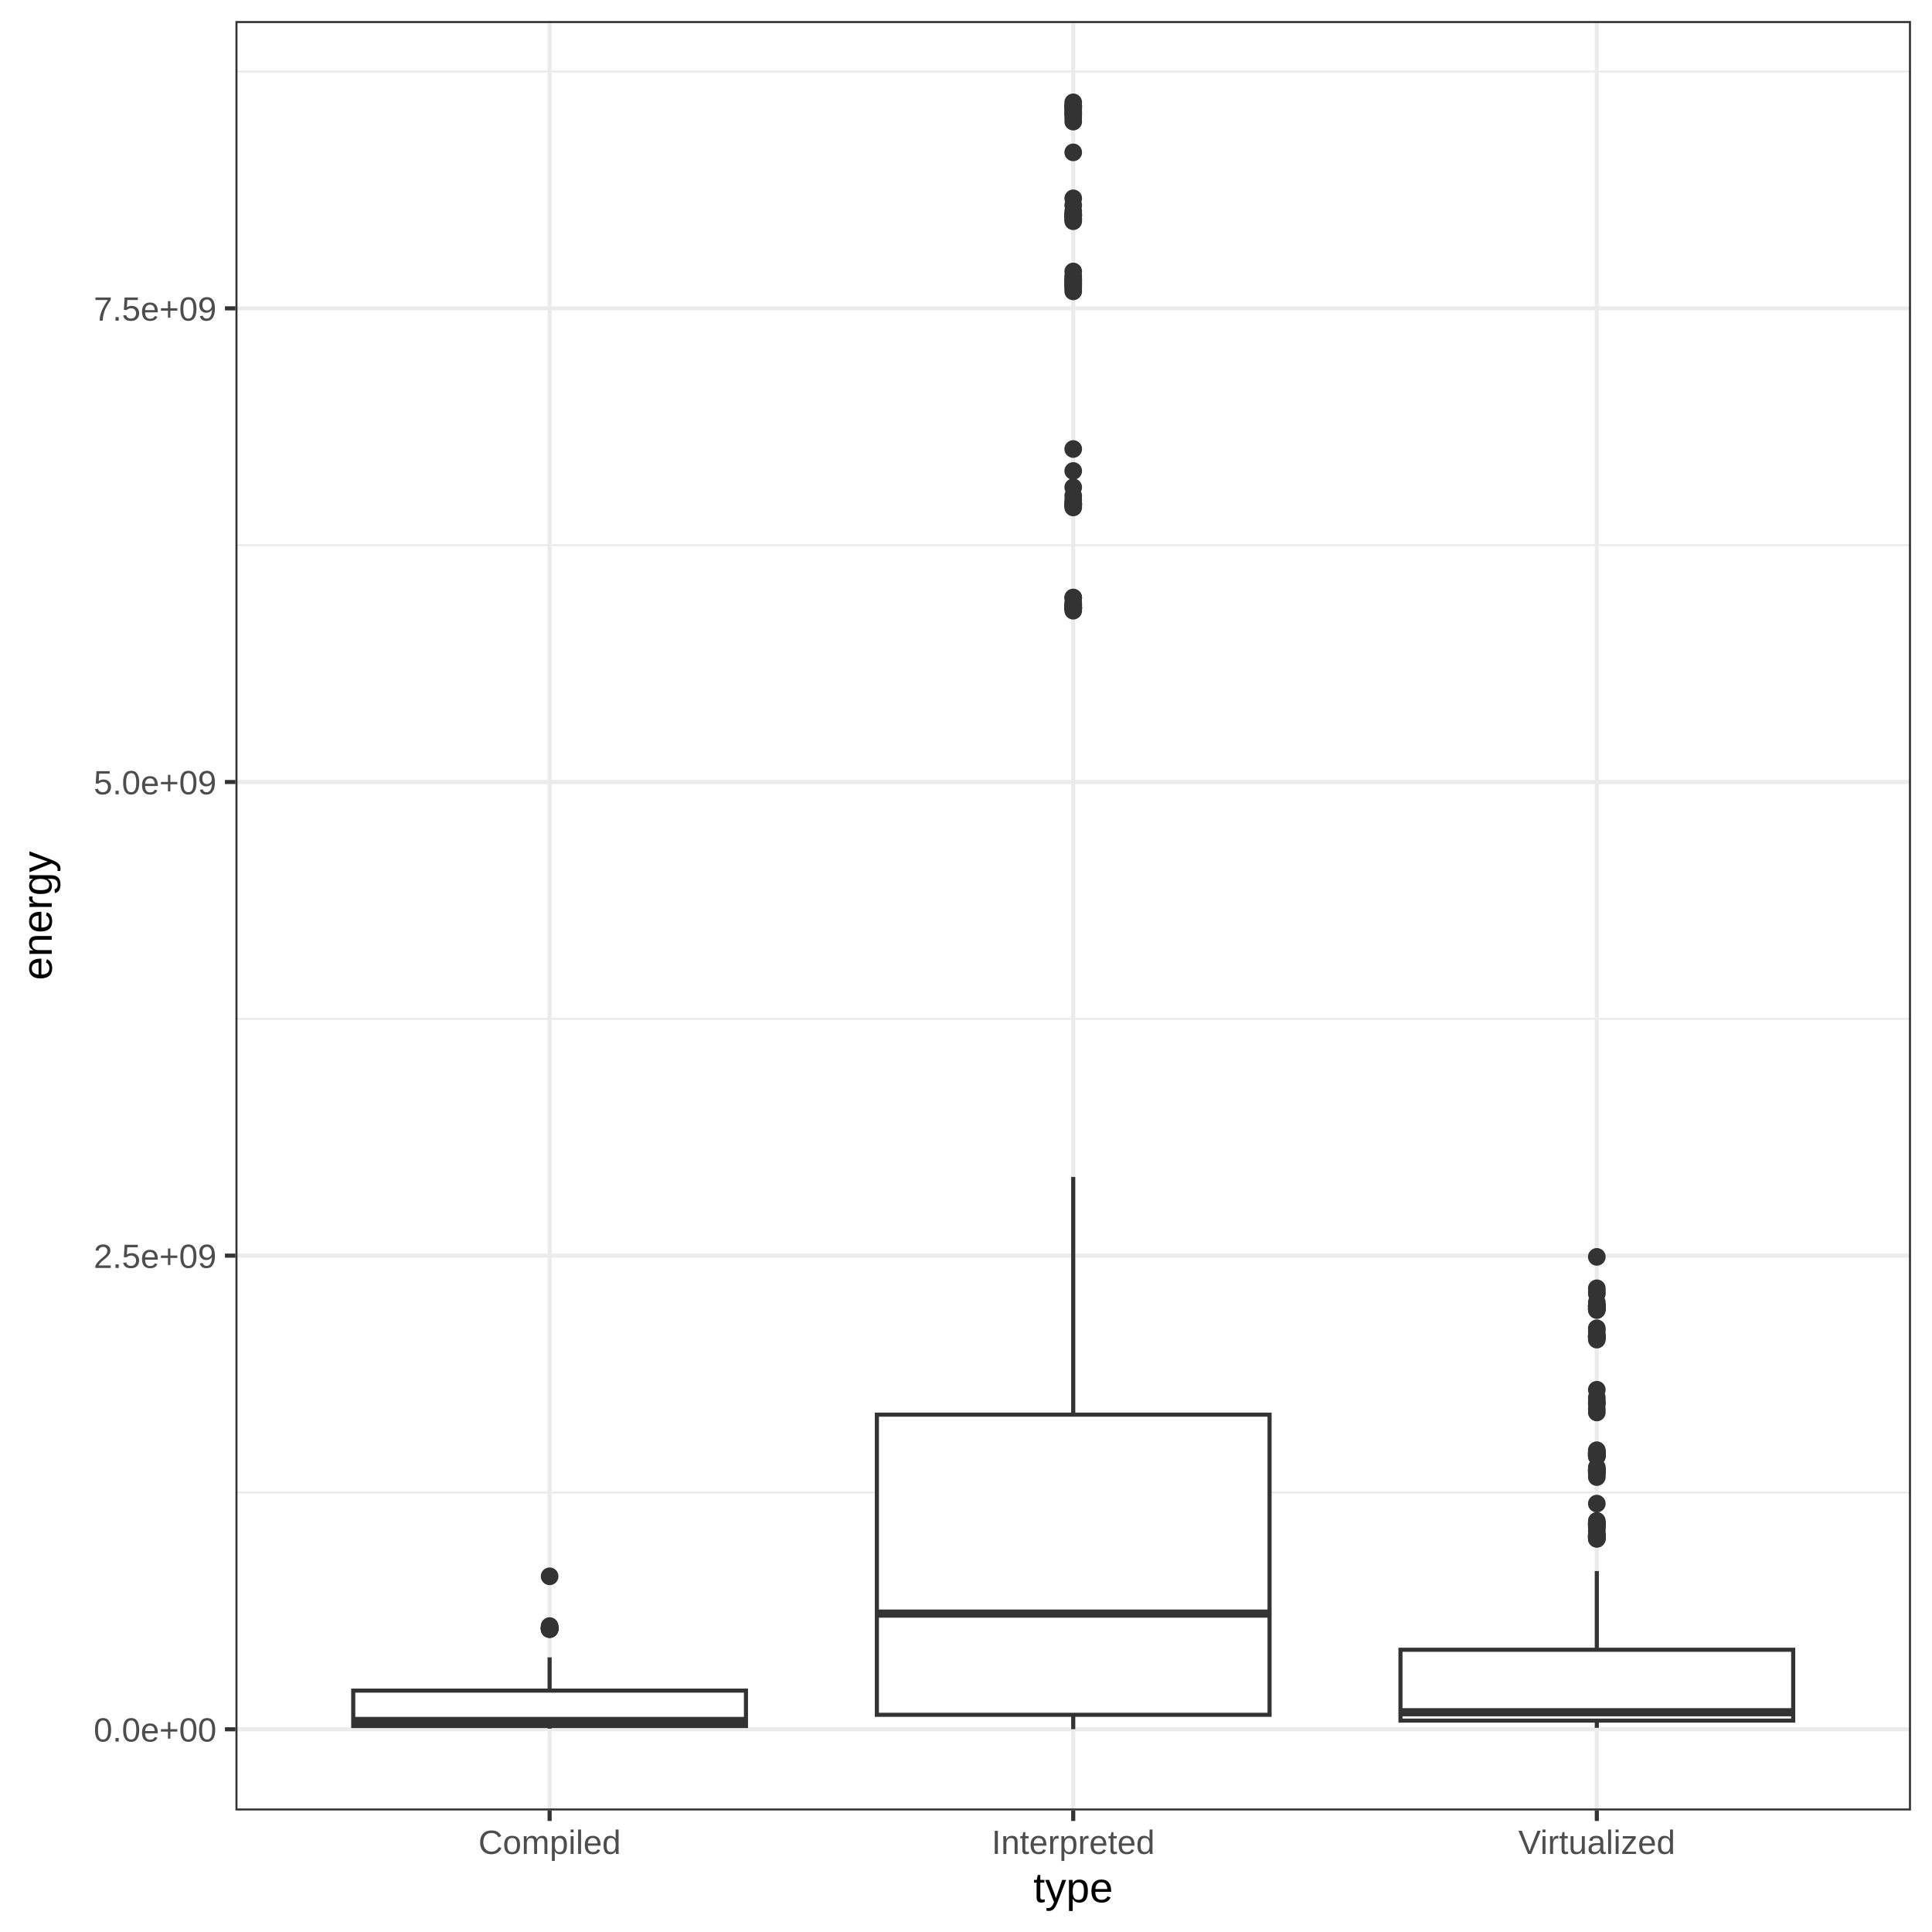
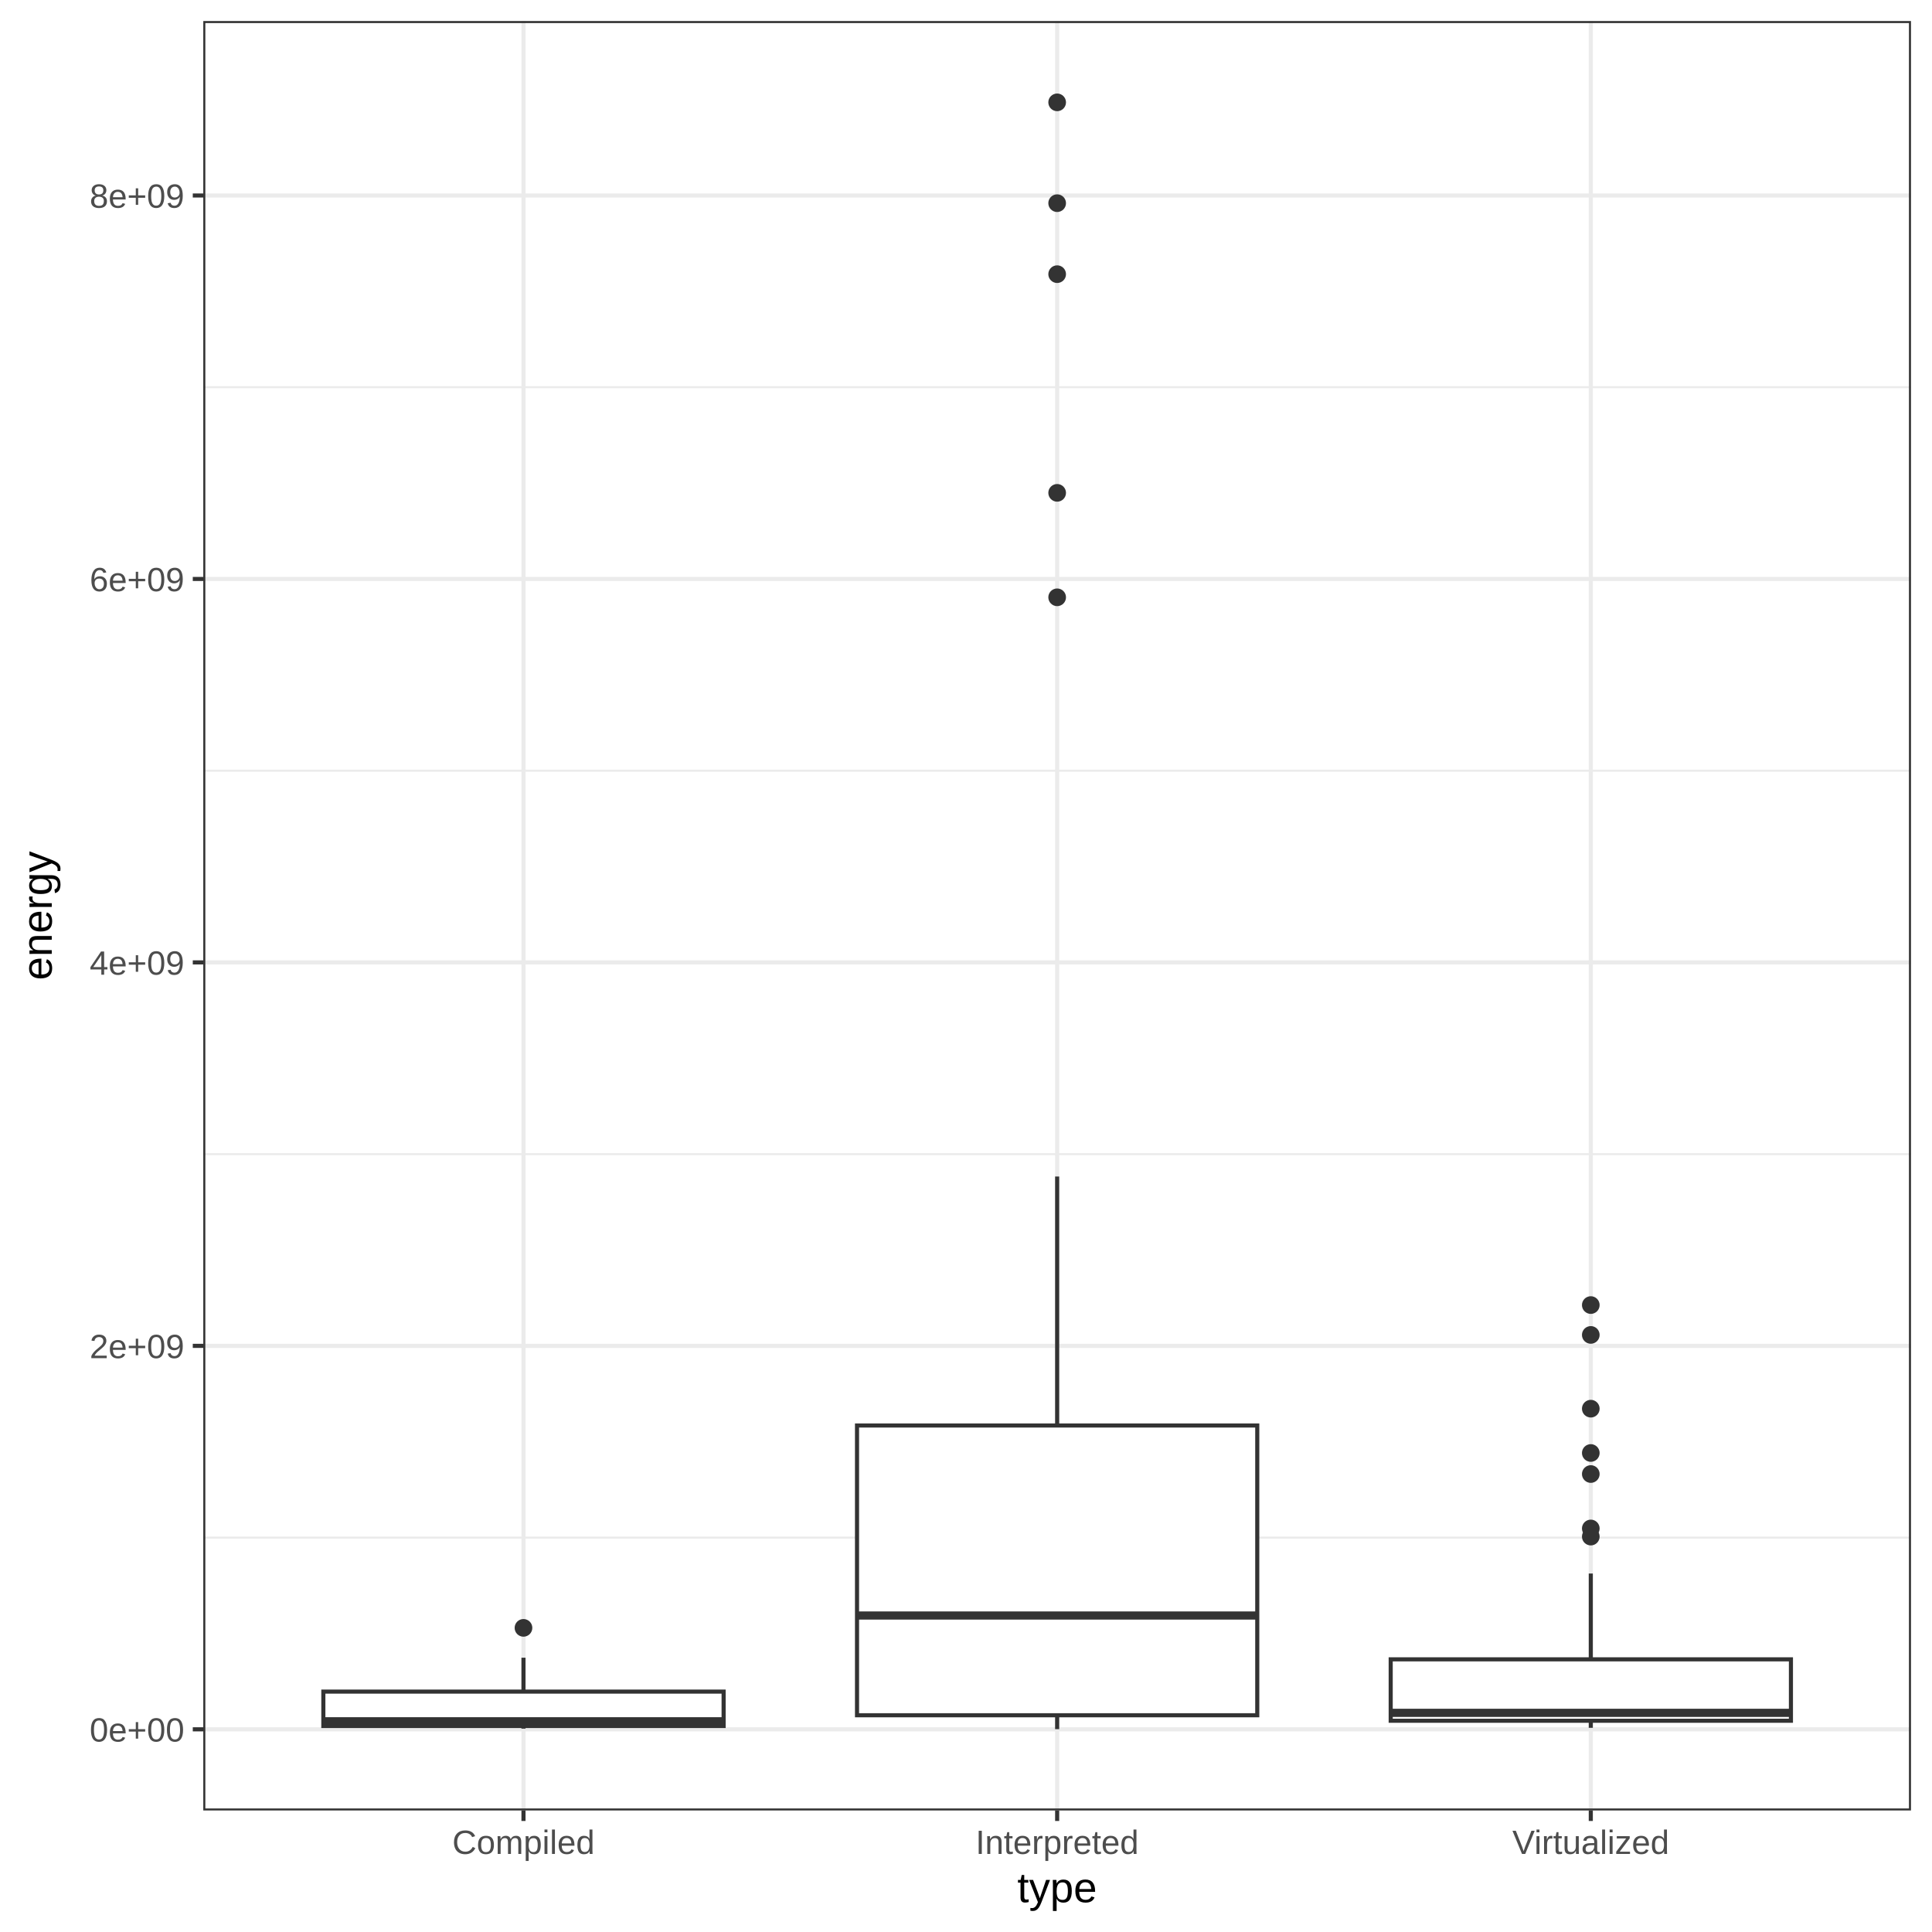
<svg xmlns="http://www.w3.org/2000/svg" class="svglite" width="504.00pt" height="504.00pt" viewBox="0 0 504.00 504.00">
  <defs>
    <style type="text/css">
    .svglite line, .svglite polyline, .svglite polygon, .svglite path, .svglite rect, .svglite circle {
      fill: none;
      stroke: #000000;
      stroke-linecap: round;
      stroke-linejoin: round;
      stroke-miterlimit: 10.00;
    }
    .svglite text {
      white-space: pre;
    }
  </style>
  </defs>
  <rect width="100%" height="100%" style="stroke: none; fill: #FFFFFF;" />
  <defs>
    <clipPath id="cpMC4wMHw1MDQuMDB8MC4wMHw1MDQuMDA=">
      <rect x="0.00" y="0.00" width="504.00" height="504.00" />
    </clipPath>
  </defs>
  <g clip-path="url(#cpMC4wMHw1MDQuMDB8MC4wMHw1MDQuMDA=)">
    <rect x="0.00" y="0.00" width="504.00" height="504.00" style="stroke-width: 1.07; stroke: #FFFFFF; fill: #FFFFFF;" />
  </g>
  <defs>
-     <clipPath id="cpNjEuNDJ8NDk4LjUyfDUuNDh8NDcyLjI5">
-       <rect x="61.42" y="5.48" width="437.10" height="466.82" />
+     <clipPath id="cpNTMuMDN8NDk4LjUyfDUuNDh8NDcyLjI5">
+       <rect x="53.03" y="5.48" width="445.49" height="466.82" />
    </clipPath>
  </defs>
-   <g clip-path="url(#cpNjEuNDJ8NDk4LjUyfDUuNDh8NDcyLjI5)">
-     <rect x="61.42" y="5.48" width="437.10" height="466.82" style="stroke-width: 1.07; stroke: none; fill: #FFFFFF;" />
-     <polyline points="61.42,389.34 498.52,389.34 " style="stroke-width: 0.53; stroke: #EBEBEB; stroke-linecap: butt;" />
-     <polyline points="61.42,265.78 498.52,265.78 " style="stroke-width: 0.53; stroke: #EBEBEB; stroke-linecap: butt;" />
-     <polyline points="61.42,142.22 498.52,142.22 " style="stroke-width: 0.53; stroke: #EBEBEB; stroke-linecap: butt;" />
-     <polyline points="61.42,18.66 498.52,18.66 " style="stroke-width: 0.53; stroke: #EBEBEB; stroke-linecap: butt;" />
-     <polyline points="61.42,451.12 498.52,451.12 " style="stroke-width: 1.07; stroke: #EBEBEB; stroke-linecap: butt;" />
-     <polyline points="61.42,327.56 498.52,327.56 " style="stroke-width: 1.07; stroke: #EBEBEB; stroke-linecap: butt;" />
-     <polyline points="61.42,204.00 498.52,204.00 " style="stroke-width: 1.07; stroke: #EBEBEB; stroke-linecap: butt;" />
-     <polyline points="61.42,80.44 498.52,80.44 " style="stroke-width: 1.07; stroke: #EBEBEB; stroke-linecap: butt;" />
-     <polyline points="143.38,472.29 143.38,5.48 " style="stroke-width: 1.07; stroke: #EBEBEB; stroke-linecap: butt;" />
-     <polyline points="279.97,472.29 279.97,5.48 " style="stroke-width: 1.07; stroke: #EBEBEB; stroke-linecap: butt;" />
-     <polyline points="416.56,472.29 416.56,5.48 " style="stroke-width: 1.07; stroke: #EBEBEB; stroke-linecap: butt;" />
-     <circle cx="143.38" cy="411.21" r="1.95" style="stroke-width: 0.71; stroke: #333333; fill: #333333;" />
-     <circle cx="143.38" cy="424.52" r="1.95" style="stroke-width: 0.71; stroke: #333333; fill: #333333;" />
-     <circle cx="143.38" cy="424.97" r="1.95" style="stroke-width: 0.71; stroke: #333333; fill: #333333;" />
-     <circle cx="143.38" cy="424.64" r="1.95" style="stroke-width: 0.71; stroke: #333333; fill: #333333;" />
-     <circle cx="143.38" cy="424.19" r="1.95" style="stroke-width: 0.71; stroke: #333333; fill: #333333;" />
-     <circle cx="143.38" cy="424.61" r="1.95" style="stroke-width: 0.71; stroke: #333333; fill: #333333;" />
-     <circle cx="143.38" cy="424.65" r="1.95" style="stroke-width: 0.71; stroke: #333333; fill: #333333;" />
-     <circle cx="143.38" cy="424.98" r="1.95" style="stroke-width: 0.71; stroke: #333333; fill: #333333;" />
-     <circle cx="143.38" cy="424.97" r="1.95" style="stroke-width: 0.71; stroke: #333333; fill: #333333;" />
-     <circle cx="143.38" cy="424.88" r="1.95" style="stroke-width: 0.71; stroke: #333333; fill: #333333;" />
-     <circle cx="143.38" cy="424.94" r="1.95" style="stroke-width: 0.71; stroke: #333333; fill: #333333;" />
-     <line x1="143.38" y1="441.03" x2="143.38" y2="432.35" style="stroke-width: 1.07; stroke: #333333; stroke-linecap: butt;" />
-     <line x1="143.38" y1="450.26" x2="143.38" y2="450.95" style="stroke-width: 1.07; stroke: #333333; stroke-linecap: butt;" />
-     <polygon points="92.15,441.03 92.15,450.26 194.60,450.26 194.60,441.03 92.15,441.03 " style="stroke-width: 1.07; stroke: #333333; stroke-linecap: butt; stroke-linejoin: miter; fill: #FFFFFF;" />
-     <line x1="92.15" y1="448.95" x2="194.60" y2="448.95" style="stroke-width: 2.13; stroke: #333333; stroke-linecap: butt; stroke-linejoin: miter;" />
-     <circle cx="279.97" cy="55.09" r="1.95" style="stroke-width: 0.71; stroke: #333333; fill: #333333;" />
-     <circle cx="279.97" cy="39.75" r="1.95" style="stroke-width: 0.71; stroke: #333333; fill: #333333;" />
-     <circle cx="279.97" cy="56.19" r="1.95" style="stroke-width: 0.71; stroke: #333333; fill: #333333;" />
-     <circle cx="279.97" cy="55.89" r="1.95" style="stroke-width: 0.71; stroke: #333333; fill: #333333;" />
-     <circle cx="279.97" cy="51.74" r="1.95" style="stroke-width: 0.71; stroke: #333333; fill: #333333;" />
-     <circle cx="279.97" cy="53.53" r="1.95" style="stroke-width: 0.71; stroke: #333333; fill: #333333;" />
-     <circle cx="279.97" cy="56.36" r="1.95" style="stroke-width: 0.71; stroke: #333333; fill: #333333;" />
-     <circle cx="279.97" cy="57.71" r="1.95" style="stroke-width: 0.71; stroke: #333333; fill: #333333;" />
-     <circle cx="279.97" cy="57.13" r="1.95" style="stroke-width: 0.71; stroke: #333333; fill: #333333;" />
-     <circle cx="279.97" cy="57.17" r="1.95" style="stroke-width: 0.71; stroke: #333333; fill: #333333;" />
-     <circle cx="279.97" cy="55.94" r="1.95" style="stroke-width: 0.71; stroke: #333333; fill: #333333;" />
-     <circle cx="279.97" cy="158.61" r="1.95" style="stroke-width: 0.71; stroke: #333333; fill: #333333;" />
-     <circle cx="279.97" cy="159.31" r="1.95" style="stroke-width: 0.71; stroke: #333333; fill: #333333;" />
-     <circle cx="279.97" cy="155.99" r="1.95" style="stroke-width: 0.71; stroke: #333333; fill: #333333;" />
-     <circle cx="279.97" cy="157.28" r="1.95" style="stroke-width: 0.71; stroke: #333333; fill: #333333;" />
-     <circle cx="279.97" cy="155.87" r="1.95" style="stroke-width: 0.71; stroke: #333333; fill: #333333;" />
-     <circle cx="279.97" cy="158.54" r="1.95" style="stroke-width: 0.71; stroke: #333333; fill: #333333;" />
-     <circle cx="279.97" cy="157.90" r="1.95" style="stroke-width: 0.71; stroke: #333333; fill: #333333;" />
-     <circle cx="279.97" cy="158.46" r="1.95" style="stroke-width: 0.71; stroke: #333333; fill: #333333;" />
-     <circle cx="279.97" cy="157.67" r="1.95" style="stroke-width: 0.71; stroke: #333333; fill: #333333;" />
-     <circle cx="279.97" cy="158.53" r="1.95" style="stroke-width: 0.71; stroke: #333333; fill: #333333;" />
-     <circle cx="279.97" cy="158.79" r="1.95" style="stroke-width: 0.71; stroke: #333333; fill: #333333;" />
-     <circle cx="279.97" cy="28.53" r="1.95" style="stroke-width: 0.71; stroke: #333333; fill: #333333;" />
-     <circle cx="279.97" cy="27.84" r="1.95" style="stroke-width: 0.71; stroke: #333333; fill: #333333;" />
-     <circle cx="279.97" cy="27.75" r="1.95" style="stroke-width: 0.71; stroke: #333333; fill: #333333;" />
-     <circle cx="279.97" cy="27.51" r="1.95" style="stroke-width: 0.71; stroke: #333333; fill: #333333;" />
-     <circle cx="279.97" cy="28.23" r="1.95" style="stroke-width: 0.71; stroke: #333333; fill: #333333;" />
-     <circle cx="279.97" cy="29.90" r="1.95" style="stroke-width: 0.71; stroke: #333333; fill: #333333;" />
-     <circle cx="279.97" cy="31.72" r="1.95" style="stroke-width: 0.71; stroke: #333333; fill: #333333;" />
-     <circle cx="279.97" cy="26.70" r="1.95" style="stroke-width: 0.71; stroke: #333333; fill: #333333;" />
-     <circle cx="279.97" cy="29.18" r="1.95" style="stroke-width: 0.71; stroke: #333333; fill: #333333;" />
-     <circle cx="279.97" cy="30.71" r="1.95" style="stroke-width: 0.71; stroke: #333333; fill: #333333;" />
-     <circle cx="279.97" cy="29.60" r="1.95" style="stroke-width: 0.71; stroke: #333333; fill: #333333;" />
-     <circle cx="279.97" cy="132.38" r="1.95" style="stroke-width: 0.71; stroke: #333333; fill: #333333;" />
-     <circle cx="279.97" cy="131.50" r="1.95" style="stroke-width: 0.71; stroke: #333333; fill: #333333;" />
-     <circle cx="279.97" cy="117.13" r="1.95" style="stroke-width: 0.71; stroke: #333333; fill: #333333;" />
-     <circle cx="279.97" cy="131.97" r="1.95" style="stroke-width: 0.71; stroke: #333333; fill: #333333;" />
-     <circle cx="279.97" cy="127.12" r="1.95" style="stroke-width: 0.71; stroke: #333333; fill: #333333;" />
-     <circle cx="279.97" cy="130.46" r="1.95" style="stroke-width: 0.71; stroke: #333333; fill: #333333;" />
-     <circle cx="279.97" cy="131.38" r="1.95" style="stroke-width: 0.71; stroke: #333333; fill: #333333;" />
-     <circle cx="279.97" cy="122.86" r="1.95" style="stroke-width: 0.71; stroke: #333333; fill: #333333;" />
-     <circle cx="279.97" cy="131.39" r="1.95" style="stroke-width: 0.71; stroke: #333333; fill: #333333;" />
-     <circle cx="279.97" cy="129.34" r="1.95" style="stroke-width: 0.71; stroke: #333333; fill: #333333;" />
-     <circle cx="279.97" cy="131.74" r="1.95" style="stroke-width: 0.71; stroke: #333333; fill: #333333;" />
-     <circle cx="279.97" cy="75.15" r="1.95" style="stroke-width: 0.71; stroke: #333333; fill: #333333;" />
-     <circle cx="279.97" cy="73.27" r="1.95" style="stroke-width: 0.71; stroke: #333333; fill: #333333;" />
-     <circle cx="279.97" cy="73.08" r="1.95" style="stroke-width: 0.71; stroke: #333333; fill: #333333;" />
-     <circle cx="279.97" cy="73.70" r="1.95" style="stroke-width: 0.71; stroke: #333333; fill: #333333;" />
-     <circle cx="279.97" cy="76.01" r="1.95" style="stroke-width: 0.71; stroke: #333333; fill: #333333;" />
-     <circle cx="279.97" cy="74.27" r="1.95" style="stroke-width: 0.71; stroke: #333333; fill: #333333;" />
-     <circle cx="279.97" cy="70.82" r="1.95" style="stroke-width: 0.71; stroke: #333333; fill: #333333;" />
-     <circle cx="279.97" cy="72.06" r="1.95" style="stroke-width: 0.71; stroke: #333333; fill: #333333;" />
-     <circle cx="279.97" cy="74.04" r="1.95" style="stroke-width: 0.71; stroke: #333333; fill: #333333;" />
-     <circle cx="279.97" cy="72.68" r="1.95" style="stroke-width: 0.71; stroke: #333333; fill: #333333;" />
-     <circle cx="279.97" cy="74.75" r="1.95" style="stroke-width: 0.71; stroke: #333333; fill: #333333;" />
-     <line x1="279.97" y1="369.04" x2="279.97" y2="307.03" style="stroke-width: 1.07; stroke: #333333; stroke-linecap: butt;" />
-     <line x1="279.97" y1="447.34" x2="279.97" y2="451.08" style="stroke-width: 1.07; stroke: #333333; stroke-linecap: butt;" />
-     <polygon points="228.75,369.04 228.75,447.34 331.19,447.34 331.19,369.04 228.75,369.04 " style="stroke-width: 1.07; stroke: #333333; stroke-linecap: butt; stroke-linejoin: miter; fill: #FFFFFF;" />
-     <line x1="228.75" y1="420.94" x2="331.19" y2="420.94" style="stroke-width: 2.13; stroke: #333333; stroke-linecap: butt; stroke-linejoin: miter;" />
-     <circle cx="416.56" cy="339.73" r="1.95" style="stroke-width: 0.71; stroke: #333333; fill: #333333;" />
-     <circle cx="416.56" cy="340.70" r="1.95" style="stroke-width: 0.71; stroke: #333333; fill: #333333;" />
-     <circle cx="416.56" cy="341.51" r="1.95" style="stroke-width: 0.71; stroke: #333333; fill: #333333;" />
-     <circle cx="416.56" cy="340.53" r="1.95" style="stroke-width: 0.71; stroke: #333333; fill: #333333;" />
-     <circle cx="416.56" cy="341.22" r="1.95" style="stroke-width: 0.71; stroke: #333333; fill: #333333;" />
-     <circle cx="416.56" cy="341.76" r="1.95" style="stroke-width: 0.71; stroke: #333333; fill: #333333;" />
-     <circle cx="416.56" cy="341.43" r="1.95" style="stroke-width: 0.71; stroke: #333333; fill: #333333;" />
-     <circle cx="416.56" cy="340.81" r="1.95" style="stroke-width: 0.71; stroke: #333333; fill: #333333;" />
-     <circle cx="416.56" cy="340.70" r="1.95" style="stroke-width: 0.71; stroke: #333333; fill: #333333;" />
-     <circle cx="416.56" cy="341.22" r="1.95" style="stroke-width: 0.71; stroke: #333333; fill: #333333;" />
-     <circle cx="416.56" cy="340.76" r="1.95" style="stroke-width: 0.71; stroke: #333333; fill: #333333;" />
-     <circle cx="416.56" cy="382.77" r="1.95" style="stroke-width: 0.71; stroke: #333333; fill: #333333;" />
-     <circle cx="416.56" cy="383.52" r="1.95" style="stroke-width: 0.71; stroke: #333333; fill: #333333;" />
-     <circle cx="416.56" cy="385.32" r="1.95" style="stroke-width: 0.71; stroke: #333333; fill: #333333;" />
-     <circle cx="416.56" cy="384.57" r="1.95" style="stroke-width: 0.71; stroke: #333333; fill: #333333;" />
-     <circle cx="416.56" cy="379.28" r="1.95" style="stroke-width: 0.71; stroke: #333333; fill: #333333;" />
-     <circle cx="416.56" cy="383.41" r="1.95" style="stroke-width: 0.71; stroke: #333333; fill: #333333;" />
-     <circle cx="416.56" cy="383.50" r="1.95" style="stroke-width: 0.71; stroke: #333333; fill: #333333;" />
-     <circle cx="416.56" cy="383.91" r="1.95" style="stroke-width: 0.71; stroke: #333333; fill: #333333;" />
-     <circle cx="416.56" cy="384.24" r="1.95" style="stroke-width: 0.71; stroke: #333333; fill: #333333;" />
-     <circle cx="416.56" cy="383.24" r="1.95" style="stroke-width: 0.71; stroke: #333333; fill: #333333;" />
-     <circle cx="416.56" cy="383.82" r="1.95" style="stroke-width: 0.71; stroke: #333333; fill: #333333;" />
-     <circle cx="416.56" cy="349.46" r="1.95" style="stroke-width: 0.71; stroke: #333333; fill: #333333;" />
-     <circle cx="416.56" cy="348.66" r="1.95" style="stroke-width: 0.71; stroke: #333333; fill: #333333;" />
-     <circle cx="416.56" cy="347.19" r="1.95" style="stroke-width: 0.71; stroke: #333333; fill: #333333;" />
-     <circle cx="416.56" cy="348.44" r="1.95" style="stroke-width: 0.71; stroke: #333333; fill: #333333;" />
-     <circle cx="416.56" cy="346.51" r="1.95" style="stroke-width: 0.71; stroke: #333333; fill: #333333;" />
-     <circle cx="416.56" cy="348.54" r="1.95" style="stroke-width: 0.71; stroke: #333333; fill: #333333;" />
-     <circle cx="416.56" cy="348.84" r="1.95" style="stroke-width: 0.71; stroke: #333333; fill: #333333;" />
-     <circle cx="416.56" cy="348.30" r="1.95" style="stroke-width: 0.71; stroke: #333333; fill: #333333;" />
-     <circle cx="416.56" cy="348.79" r="1.95" style="stroke-width: 0.71; stroke: #333333; fill: #333333;" />
-     <circle cx="416.56" cy="348.93" r="1.95" style="stroke-width: 0.71; stroke: #333333; fill: #333333;" />
-     <circle cx="416.56" cy="348.94" r="1.95" style="stroke-width: 0.71; stroke: #333333; fill: #333333;" />
-     <circle cx="416.56" cy="379.89" r="1.95" style="stroke-width: 0.71; stroke: #333333; fill: #333333;" />
-     <circle cx="416.56" cy="379.86" r="1.95" style="stroke-width: 0.71; stroke: #333333; fill: #333333;" />
-     <circle cx="416.56" cy="379.06" r="1.95" style="stroke-width: 0.71; stroke: #333333; fill: #333333;" />
-     <circle cx="416.56" cy="378.32" r="1.95" style="stroke-width: 0.71; stroke: #333333; fill: #333333;" />
-     <circle cx="416.56" cy="379.49" r="1.95" style="stroke-width: 0.71; stroke: #333333; fill: #333333;" />
-     <circle cx="416.56" cy="379.80" r="1.95" style="stroke-width: 0.71; stroke: #333333; fill: #333333;" />
-     <circle cx="416.56" cy="379.66" r="1.95" style="stroke-width: 0.71; stroke: #333333; fill: #333333;" />
-     <circle cx="416.56" cy="378.95" r="1.95" style="stroke-width: 0.71; stroke: #333333; fill: #333333;" />
-     <circle cx="416.56" cy="379.35" r="1.95" style="stroke-width: 0.71; stroke: #333333; fill: #333333;" />
-     <circle cx="416.56" cy="378.65" r="1.95" style="stroke-width: 0.71; stroke: #333333; fill: #333333;" />
-     <circle cx="416.56" cy="379.06" r="1.95" style="stroke-width: 0.71; stroke: #333333; fill: #333333;" />
-     <circle cx="416.56" cy="368.47" r="1.95" style="stroke-width: 0.71; stroke: #333333; fill: #333333;" />
-     <circle cx="416.56" cy="336.08" r="1.95" style="stroke-width: 0.71; stroke: #333333; fill: #333333;" />
-     <circle cx="416.56" cy="364.57" r="1.95" style="stroke-width: 0.71; stroke: #333333; fill: #333333;" />
-     <circle cx="416.56" cy="366.27" r="1.95" style="stroke-width: 0.71; stroke: #333333; fill: #333333;" />
-     <circle cx="416.56" cy="362.54" r="1.95" style="stroke-width: 0.71; stroke: #333333; fill: #333333;" />
-     <circle cx="416.56" cy="365.50" r="1.95" style="stroke-width: 0.71; stroke: #333333; fill: #333333;" />
-     <circle cx="416.56" cy="336.89" r="1.95" style="stroke-width: 0.71; stroke: #333333; fill: #333333;" />
-     <circle cx="416.56" cy="366.02" r="1.95" style="stroke-width: 0.71; stroke: #333333; fill: #333333;" />
-     <circle cx="416.56" cy="327.88" r="1.95" style="stroke-width: 0.71; stroke: #333333; fill: #333333;" />
-     <circle cx="416.56" cy="367.54" r="1.95" style="stroke-width: 0.71; stroke: #333333; fill: #333333;" />
-     <circle cx="416.56" cy="337.49" r="1.95" style="stroke-width: 0.71; stroke: #333333; fill: #333333;" />
-     <circle cx="416.56" cy="397.70" r="1.95" style="stroke-width: 0.71; stroke: #333333; fill: #333333;" />
-     <circle cx="416.56" cy="399.35" r="1.95" style="stroke-width: 0.71; stroke: #333333; fill: #333333;" />
-     <circle cx="416.56" cy="397.46" r="1.95" style="stroke-width: 0.71; stroke: #333333; fill: #333333;" />
-     <circle cx="416.56" cy="397.76" r="1.95" style="stroke-width: 0.71; stroke: #333333; fill: #333333;" />
-     <circle cx="416.56" cy="398.59" r="1.95" style="stroke-width: 0.71; stroke: #333333; fill: #333333;" />
-     <circle cx="416.56" cy="398.19" r="1.95" style="stroke-width: 0.71; stroke: #333333; fill: #333333;" />
-     <circle cx="416.56" cy="397.30" r="1.95" style="stroke-width: 0.71; stroke: #333333; fill: #333333;" />
-     <circle cx="416.56" cy="392.25" r="1.95" style="stroke-width: 0.71; stroke: #333333; fill: #333333;" />
-     <circle cx="416.56" cy="397.98" r="1.95" style="stroke-width: 0.71; stroke: #333333; fill: #333333;" />
-     <circle cx="416.56" cy="397.49" r="1.95" style="stroke-width: 0.71; stroke: #333333; fill: #333333;" />
-     <circle cx="416.56" cy="396.75" r="1.95" style="stroke-width: 0.71; stroke: #333333; fill: #333333;" />
-     <circle cx="416.56" cy="400.76" r="1.95" style="stroke-width: 0.71; stroke: #333333; fill: #333333;" />
-     <circle cx="416.56" cy="401.38" r="1.95" style="stroke-width: 0.71; stroke: #333333; fill: #333333;" />
-     <circle cx="416.56" cy="400.41" r="1.95" style="stroke-width: 0.71; stroke: #333333; fill: #333333;" />
-     <circle cx="416.56" cy="400.31" r="1.95" style="stroke-width: 0.71; stroke: #333333; fill: #333333;" />
-     <circle cx="416.56" cy="401.15" r="1.95" style="stroke-width: 0.71; stroke: #333333; fill: #333333;" />
-     <circle cx="416.56" cy="401.18" r="1.95" style="stroke-width: 0.71; stroke: #333333; fill: #333333;" />
-     <circle cx="416.56" cy="400.92" r="1.95" style="stroke-width: 0.71; stroke: #333333; fill: #333333;" />
-     <circle cx="416.56" cy="401.44" r="1.95" style="stroke-width: 0.71; stroke: #333333; fill: #333333;" />
-     <circle cx="416.56" cy="400.69" r="1.95" style="stroke-width: 0.71; stroke: #333333; fill: #333333;" />
-     <circle cx="416.56" cy="400.81" r="1.95" style="stroke-width: 0.71; stroke: #333333; fill: #333333;" />
-     <circle cx="416.56" cy="400.68" r="1.95" style="stroke-width: 0.71; stroke: #333333; fill: #333333;" />
-     <line x1="416.56" y1="430.37" x2="416.56" y2="409.84" style="stroke-width: 1.07; stroke: #333333; stroke-linecap: butt;" />
-     <line x1="416.56" y1="448.85" x2="416.56" y2="450.74" style="stroke-width: 1.07; stroke: #333333; stroke-linecap: butt;" />
-     <polygon points="365.34,430.37 365.34,448.85 467.79,448.85 467.79,430.37 365.34,430.37 " style="stroke-width: 1.07; stroke: #333333; stroke-linecap: butt; stroke-linejoin: miter; fill: #FFFFFF;" />
-     <line x1="365.34" y1="446.67" x2="467.79" y2="446.67" style="stroke-width: 2.13; stroke: #333333; stroke-linecap: butt; stroke-linejoin: miter;" />
-     <rect x="61.42" y="5.48" width="437.10" height="466.82" style="stroke-width: 1.07; stroke: #333333;" />
+   <g clip-path="url(#cpNTMuMDN8NDk4LjUyfDUuNDh8NDcyLjI5)">
+     <rect x="53.03" y="5.48" width="445.49" height="466.82" style="stroke-width: 1.07; stroke: none; fill: #FFFFFF;" />
+     <polyline points="53.03,401.11 498.52,401.11 " style="stroke-width: 0.53; stroke: #EBEBEB; stroke-linecap: butt;" />
+     <polyline points="53.03,301.08 498.52,301.08 " style="stroke-width: 0.53; stroke: #EBEBEB; stroke-linecap: butt;" />
+     <polyline points="53.03,201.05 498.52,201.05 " style="stroke-width: 0.53; stroke: #EBEBEB; stroke-linecap: butt;" />
+     <polyline points="53.03,101.01 498.52,101.01 " style="stroke-width: 0.53; stroke: #EBEBEB; stroke-linecap: butt;" />
+     <polyline points="53.03,451.13 498.52,451.13 " style="stroke-width: 1.07; stroke: #EBEBEB; stroke-linecap: butt;" />
+     <polyline points="53.03,351.09 498.52,351.09 " style="stroke-width: 1.07; stroke: #EBEBEB; stroke-linecap: butt;" />
+     <polyline points="53.03,251.06 498.52,251.06 " style="stroke-width: 1.07; stroke: #EBEBEB; stroke-linecap: butt;" />
+     <polyline points="53.03,151.03 498.52,151.03 " style="stroke-width: 1.07; stroke: #EBEBEB; stroke-linecap: butt;" />
+     <polyline points="53.03,51.00 498.52,51.00 " style="stroke-width: 1.07; stroke: #EBEBEB; stroke-linecap: butt;" />
+     <polyline points="136.56,472.29 136.56,5.48 " style="stroke-width: 1.07; stroke: #EBEBEB; stroke-linecap: butt;" />
+     <polyline points="275.78,472.29 275.78,5.48 " style="stroke-width: 1.07; stroke: #EBEBEB; stroke-linecap: butt;" />
+     <polyline points="414.99,472.29 414.99,5.48 " style="stroke-width: 1.07; stroke: #EBEBEB; stroke-linecap: butt;" />
+     <circle cx="136.56" cy="424.66" r="1.95" style="stroke-width: 0.71; stroke: #333333; fill: #333333;" />
+     <line x1="136.56" y1="441.29" x2="136.56" y2="432.45" style="stroke-width: 1.07; stroke: #333333; stroke-linecap: butt;" />
+     <line x1="136.56" y1="450.26" x2="136.56" y2="450.95" style="stroke-width: 1.07; stroke: #333333; stroke-linecap: butt;" />
+     <polygon points="84.35,441.29 84.35,450.26 188.77,450.26 188.77,441.29 84.35,441.29 " style="stroke-width: 1.07; stroke: #333333; stroke-linecap: butt; stroke-linejoin: miter; fill: #FFFFFF;" />
+     <line x1="84.35" y1="449.03" x2="188.77" y2="449.03" style="stroke-width: 2.13; stroke: #333333; stroke-linecap: butt; stroke-linejoin: miter;" />
+     <circle cx="275.78" cy="53.00" r="1.95" style="stroke-width: 0.71; stroke: #333333; fill: #333333;" />
+     <circle cx="275.78" cy="26.70" r="1.95" style="stroke-width: 0.71; stroke: #333333; fill: #333333;" />
+     <circle cx="275.78" cy="155.82" r="1.95" style="stroke-width: 0.71; stroke: #333333; fill: #333333;" />
+     <circle cx="275.78" cy="71.52" r="1.95" style="stroke-width: 0.71; stroke: #333333; fill: #333333;" />
+     <circle cx="275.78" cy="128.57" r="1.95" style="stroke-width: 0.71; stroke: #333333; fill: #333333;" />
+     <line x1="275.78" y1="371.87" x2="275.78" y2="306.91" style="stroke-width: 1.07; stroke: #333333; stroke-linecap: butt;" />
+     <line x1="275.78" y1="447.46" x2="275.78" y2="451.08" style="stroke-width: 1.07; stroke: #333333; stroke-linecap: butt;" />
+     <polygon points="223.57,371.87 223.57,447.46 327.98,447.46 327.98,371.87 223.57,371.87 " style="stroke-width: 1.07; stroke: #333333; stroke-linecap: butt; stroke-linejoin: miter; fill: #FFFFFF;" />
+     <line x1="223.57" y1="421.44" x2="327.98" y2="421.44" style="stroke-width: 2.13; stroke: #333333; stroke-linecap: butt; stroke-linejoin: miter;" />
+     <circle cx="414.99" cy="340.45" r="1.95" style="stroke-width: 0.71; stroke: #333333; fill: #333333;" />
+     <circle cx="414.99" cy="384.53" r="1.95" style="stroke-width: 0.71; stroke: #333333; fill: #333333;" />
+     <circle cx="414.99" cy="367.48" r="1.95" style="stroke-width: 0.71; stroke: #333333; fill: #333333;" />
+     <circle cx="414.99" cy="348.24" r="1.95" style="stroke-width: 0.71; stroke: #333333; fill: #333333;" />
+     <circle cx="414.99" cy="398.73" r="1.95" style="stroke-width: 0.71; stroke: #333333; fill: #333333;" />
+     <circle cx="414.99" cy="379.04" r="1.95" style="stroke-width: 0.71; stroke: #333333; fill: #333333;" />
+     <circle cx="414.99" cy="400.85" r="1.95" style="stroke-width: 0.71; stroke: #333333; fill: #333333;" />
+     <line x1="414.99" y1="432.87" x2="414.99" y2="410.48" style="stroke-width: 1.07; stroke: #333333; stroke-linecap: butt;" />
+     <line x1="414.99" y1="448.89" x2="414.99" y2="450.74" style="stroke-width: 1.07; stroke: #333333; stroke-linecap: butt;" />
+     <polygon points="362.79,432.87 362.79,448.89 467.20,448.89 467.20,432.87 362.79,432.87 " style="stroke-width: 1.07; stroke: #333333; stroke-linecap: butt; stroke-linejoin: miter; fill: #FFFFFF;" />
+     <line x1="362.79" y1="446.83" x2="467.20" y2="446.83" style="stroke-width: 2.13; stroke: #333333; stroke-linecap: butt; stroke-linejoin: miter;" />
+     <rect x="53.03" y="5.48" width="445.49" height="466.82" style="stroke-width: 1.07; stroke: #333333;" />
  </g>
  <g clip-path="url(#cpMC4wMHw1MDQuMDB8MC4wMHw1MDQuMDA=)">
-     <text x="56.49" y="454.33" text-anchor="end" style="font-size: 8.80px;fill: #4D4D4D; font-family: &quot;Liberation Sans&quot;;" textLength="37.96px" lengthAdjust="spacingAndGlyphs">0.0e+00</text>
-     <text x="56.49" y="330.77" text-anchor="end" style="font-size: 8.80px;fill: #4D4D4D; font-family: &quot;Liberation Sans&quot;;" textLength="37.96px" lengthAdjust="spacingAndGlyphs">2.5e+09</text>
-     <text x="56.49" y="207.21" text-anchor="end" style="font-size: 8.80px;fill: #4D4D4D; font-family: &quot;Liberation Sans&quot;;" textLength="37.96px" lengthAdjust="spacingAndGlyphs">5.0e+09</text>
-     <text x="56.49" y="83.65" text-anchor="end" style="font-size: 8.80px;fill: #4D4D4D; font-family: &quot;Liberation Sans&quot;;" textLength="37.96px" lengthAdjust="spacingAndGlyphs">7.5e+09</text>
-     <polyline points="58.68,451.12 61.42,451.12 " style="stroke-width: 1.07; stroke: #333333; stroke-linecap: butt;" />
-     <polyline points="58.68,327.56 61.42,327.56 " style="stroke-width: 1.07; stroke: #333333; stroke-linecap: butt;" />
-     <polyline points="58.68,204.00 61.42,204.00 " style="stroke-width: 1.07; stroke: #333333; stroke-linecap: butt;" />
-     <polyline points="58.68,80.44 61.42,80.44 " style="stroke-width: 1.07; stroke: #333333; stroke-linecap: butt;" />
-     <polyline points="143.38,475.03 143.38,472.29 " style="stroke-width: 1.07; stroke: #333333; stroke-linecap: butt;" />
-     <polyline points="279.97,475.03 279.97,472.29 " style="stroke-width: 1.07; stroke: #333333; stroke-linecap: butt;" />
-     <polyline points="416.56,475.03 416.56,472.29 " style="stroke-width: 1.07; stroke: #333333; stroke-linecap: butt;" />
-     <text x="143.38" y="483.64" text-anchor="middle" style="font-size: 8.80px;fill: #4D4D4D; font-family: &quot;Liberation Sans&quot;;" textLength="41.58px" lengthAdjust="spacingAndGlyphs">Compiled</text>
-     <text x="279.97" y="483.64" text-anchor="middle" style="font-size: 8.80px;fill: #4D4D4D; font-family: &quot;Liberation Sans&quot;;" textLength="49.51px" lengthAdjust="spacingAndGlyphs">Interpreted</text>
-     <text x="416.56" y="483.64" text-anchor="middle" style="font-size: 8.80px;fill: #4D4D4D; font-family: &quot;Liberation Sans&quot;;" textLength="46.81px" lengthAdjust="spacingAndGlyphs">Virtualized</text>
-     <text x="279.97" y="496.23" text-anchor="middle" style="font-size: 11.00px; font-family: &quot;Liberation Sans&quot;;" textLength="24.57px" lengthAdjust="spacingAndGlyphs">type</text>
+     <text x="48.10" y="454.33" text-anchor="end" style="font-size: 8.80px;fill: #4D4D4D; font-family: &quot;Liberation Sans&quot;;" textLength="29.57px" lengthAdjust="spacingAndGlyphs">0e+00</text>
+     <text x="48.10" y="354.30" text-anchor="end" style="font-size: 8.80px;fill: #4D4D4D; font-family: &quot;Liberation Sans&quot;;" textLength="29.57px" lengthAdjust="spacingAndGlyphs">2e+09</text>
+     <text x="48.10" y="254.27" text-anchor="end" style="font-size: 8.80px;fill: #4D4D4D; font-family: &quot;Liberation Sans&quot;;" textLength="29.57px" lengthAdjust="spacingAndGlyphs">4e+09</text>
+     <text x="48.10" y="154.24" text-anchor="end" style="font-size: 8.80px;fill: #4D4D4D; font-family: &quot;Liberation Sans&quot;;" textLength="29.57px" lengthAdjust="spacingAndGlyphs">6e+09</text>
+     <text x="48.10" y="54.20" text-anchor="end" style="font-size: 8.80px;fill: #4D4D4D; font-family: &quot;Liberation Sans&quot;;" textLength="29.57px" lengthAdjust="spacingAndGlyphs">8e+09</text>
+     <polyline points="50.29,451.13 53.03,451.13 " style="stroke-width: 1.07; stroke: #333333; stroke-linecap: butt;" />
+     <polyline points="50.29,351.09 53.03,351.09 " style="stroke-width: 1.07; stroke: #333333; stroke-linecap: butt;" />
+     <polyline points="50.29,251.06 53.03,251.06 " style="stroke-width: 1.07; stroke: #333333; stroke-linecap: butt;" />
+     <polyline points="50.29,151.03 53.03,151.03 " style="stroke-width: 1.07; stroke: #333333; stroke-linecap: butt;" />
+     <polyline points="50.29,51.00 53.03,51.00 " style="stroke-width: 1.07; stroke: #333333; stroke-linecap: butt;" />
+     <polyline points="136.56,475.03 136.56,472.29 " style="stroke-width: 1.07; stroke: #333333; stroke-linecap: butt;" />
+     <polyline points="275.78,475.03 275.78,472.29 " style="stroke-width: 1.07; stroke: #333333; stroke-linecap: butt;" />
+     <polyline points="414.99,475.03 414.99,472.29 " style="stroke-width: 1.07; stroke: #333333; stroke-linecap: butt;" />
+     <text x="136.56" y="483.64" text-anchor="middle" style="font-size: 8.80px;fill: #4D4D4D; font-family: &quot;Liberation Sans&quot;;" textLength="41.58px" lengthAdjust="spacingAndGlyphs">Compiled</text>
+     <text x="275.78" y="483.64" text-anchor="middle" style="font-size: 8.80px;fill: #4D4D4D; font-family: &quot;Liberation Sans&quot;;" textLength="49.51px" lengthAdjust="spacingAndGlyphs">Interpreted</text>
+     <text x="414.99" y="483.64" text-anchor="middle" style="font-size: 8.80px;fill: #4D4D4D; font-family: &quot;Liberation Sans&quot;;" textLength="46.81px" lengthAdjust="spacingAndGlyphs">Virtualized</text>
+     <text x="275.78" y="496.23" text-anchor="middle" style="font-size: 11.00px; font-family: &quot;Liberation Sans&quot;;" textLength="24.57px" lengthAdjust="spacingAndGlyphs">type</text>
    <text transform="translate(13.50,238.89) rotate(-90)" text-anchor="middle" style="font-size: 11.00px; font-family: &quot;Liberation Sans&quot;;" textLength="38.33px" lengthAdjust="spacingAndGlyphs">energy</text>
  </g>
</svg>
